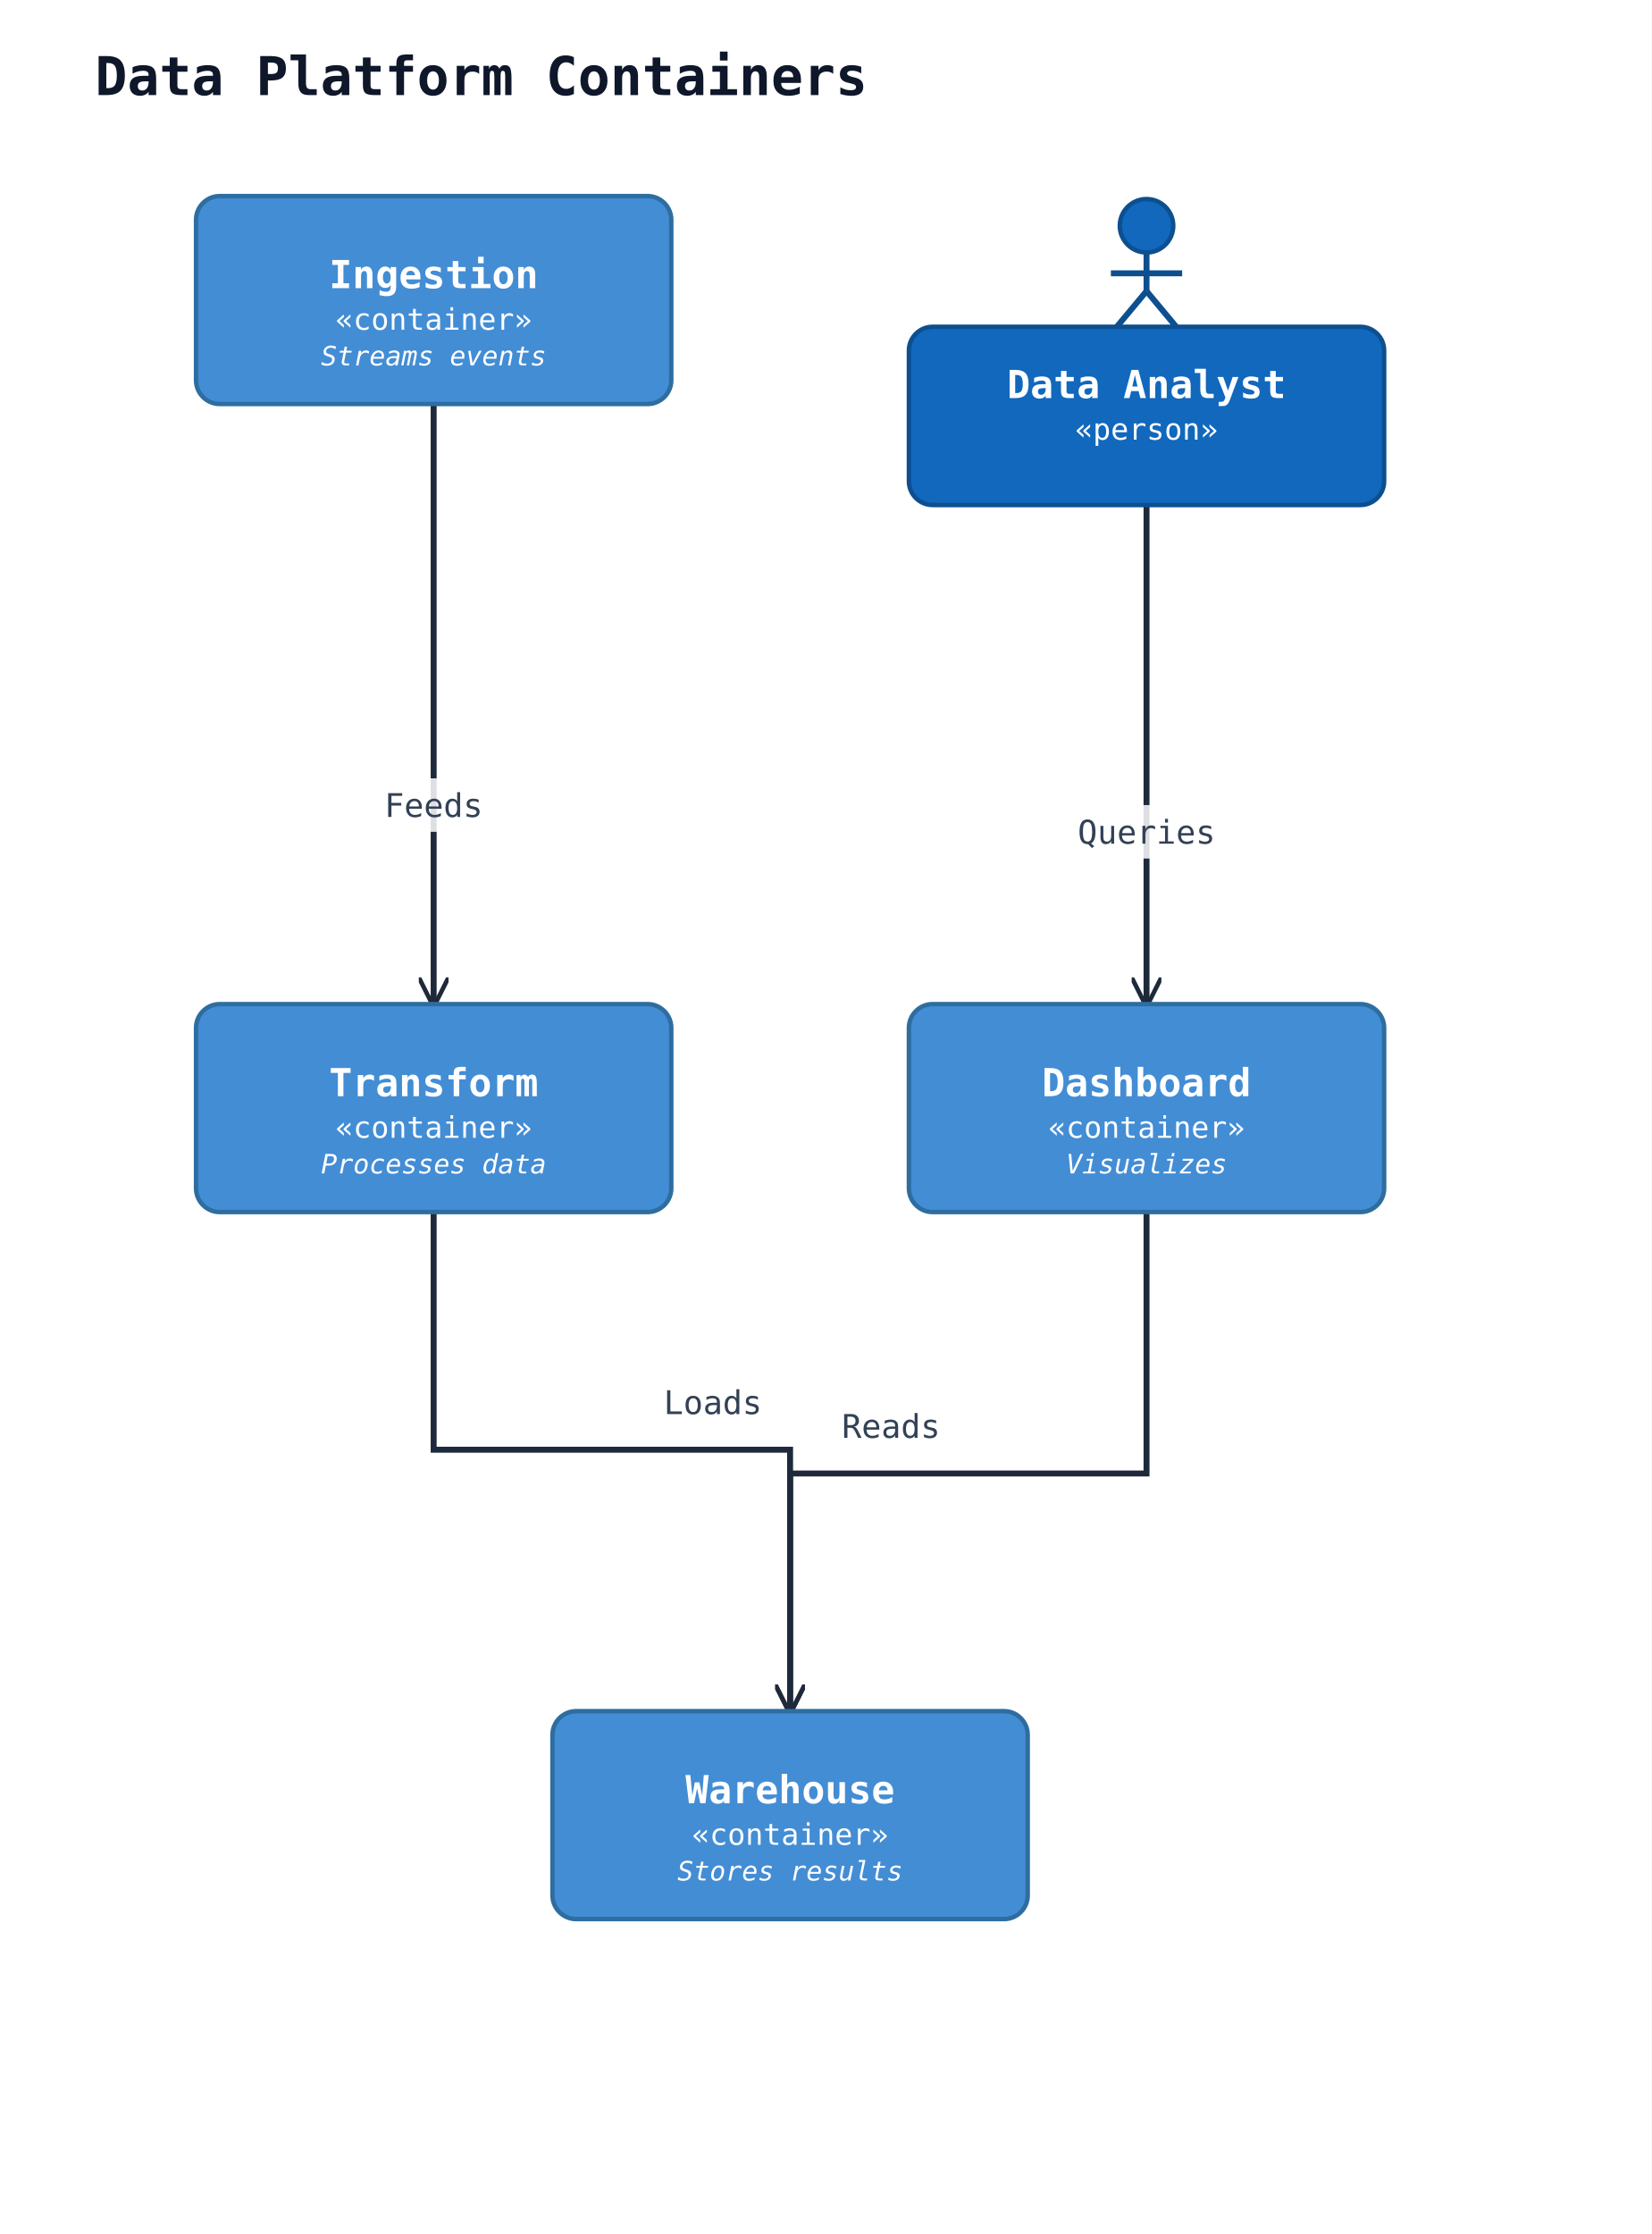
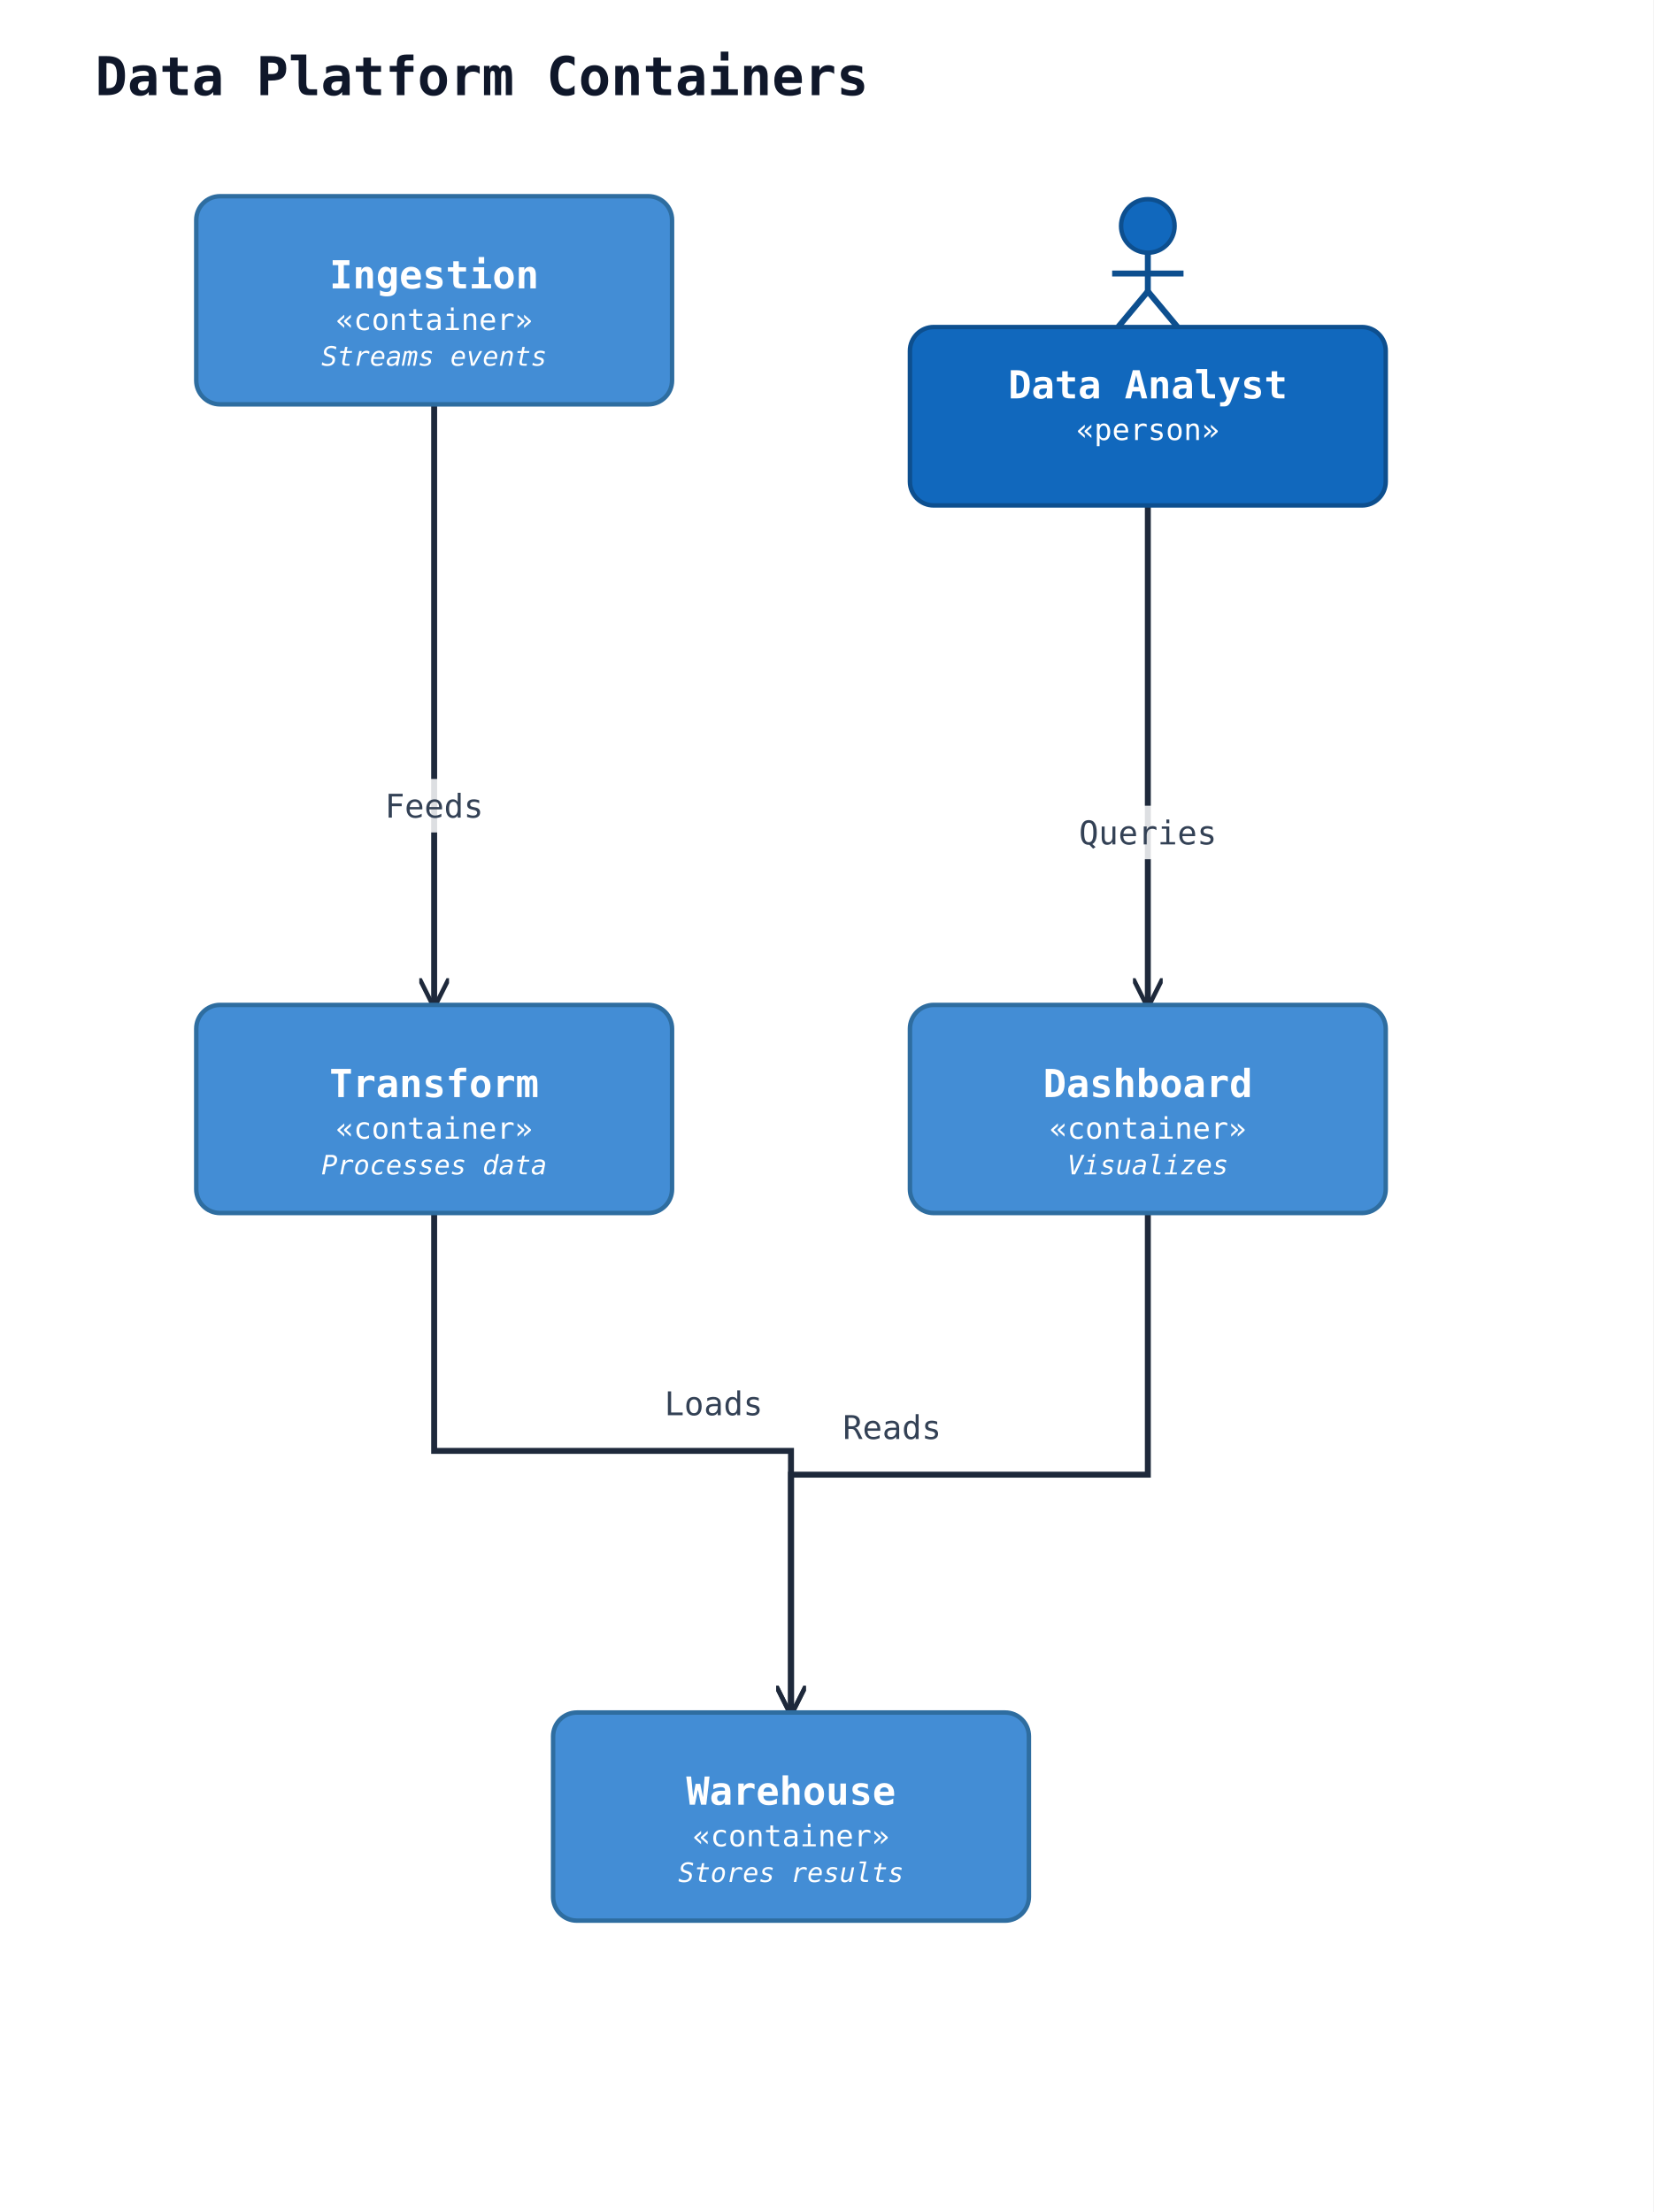
- <svg xmlns="http://www.w3.org/2000/svg" width="556" height="752" viewBox="0 0 556 752" data-orientation="TopToBottom">
+ <svg xmlns="http://www.w3.org/2000/svg" width="556" height="744" viewBox="0 0 556 744" data-orientation="TopToBottom">
  <rect width="100%" height="100%" fill="#ffffff" />
  <defs>
    <marker id="arrow-open" viewBox="0 0 10 10" refX="9" refY="5" markerWidth="10" markerHeight="10" markerUnits="userSpaceOnUse" orient="auto-start-reverse">
      <path d="M0,0 L10,5 L0,10" fill="none" stroke="#1e293b" stroke-width="1.5" />
    </marker>
    <marker id="arrow-triangle" viewBox="0 0 16 16" refX="15" refY="8" markerWidth="16" markerHeight="16" markerUnits="userSpaceOnUse" orient="auto-start-reverse">
      <polygon points="0,1 14,8 0,15" fill="#ffffff" stroke="#1e293b" stroke-width="1.5" fill-rule="nonzero" />
    </marker>
    <marker id="arrow-diamond-filled" viewBox="0 0 14 10" refX="13" refY="5" markerWidth="14" markerHeight="10" markerUnits="userSpaceOnUse" orient="auto-start-reverse">
      <path d="M0,5 L7,0 L14,5 L7,10 z" fill="#1e293b" stroke="#1e293b" stroke-width="1" />
    </marker>
    <marker id="arrow-diamond-open" viewBox="0 0 14 10" refX="13" refY="5" markerWidth="14" markerHeight="10" markerUnits="userSpaceOnUse" orient="auto-start-reverse">
      <path d="M0,5 L7,0 L14,5 L7,10 z" fill="#ffffff" stroke="#1e293b" stroke-width="1" />
    </marker>
  </defs>
  <defs>
    <marker id="arrow-triangle-filled" viewBox="0 0 12 12" refX="11" refY="6" markerWidth="12" markerHeight="12" markerUnits="userSpaceOnUse" orient="auto-start-reverse">
      <polygon points="0,0 12,6 0,12" fill="#1e293b" stroke="#1e293b" stroke-width="1.5" />
    </marker>
    <marker id="arrow-box-filled" viewBox="0 0 12 12" refX="11" refY="6" markerWidth="12" markerHeight="12" markerUnits="userSpaceOnUse" orient="auto-start-reverse">
      <rect x="2" y="2" width="8" height="8" fill="#1e293b" stroke="#1e293b" stroke-width="1.5" />
    </marker>
    <marker id="arrow-plus" viewBox="0 0 12 12" refX="11" refY="6" markerWidth="12" markerHeight="12" markerUnits="userSpaceOnUse" orient="auto-start-reverse">
      <path d="M6,1 L6,11 M1,6 L11,6" fill="none" stroke="#1e293b" stroke-width="1.8" stroke-linecap="round" />
    </marker>
    <marker id="arrow-cross" viewBox="0 0 12 12" refX="11" refY="6" markerWidth="12" markerHeight="12" markerUnits="userSpaceOnUse" orient="auto-start-reverse">
      <path d="M2,2 L10,10 M10,2 L2,10" fill="none" stroke="#1e293b" stroke-width="1.8" stroke-linecap="round" />
    </marker>
    <marker id="arrow-bracket-open" viewBox="0 0 12 14" refX="11" refY="7" markerWidth="12" markerHeight="14" markerUnits="userSpaceOnUse" orient="auto-start-reverse">
      <path d="M10,1 L4,1 L4,13 L10,13" fill="none" stroke="#1e293b" stroke-width="1.8" stroke-linecap="round" stroke-linejoin="round" />
    </marker>
    <marker id="arrow-circle-open" viewBox="0 0 12 12" refX="11" refY="6" markerWidth="12" markerHeight="12" markerUnits="userSpaceOnUse" orient="auto-start-reverse">
      <circle cx="6" cy="6" r="4" fill="#ffffff" stroke="#1e293b" stroke-width="1.5" />
    </marker>
    <marker id="arrow-circle-filled" viewBox="0 0 12 12" refX="11" refY="6" markerWidth="12" markerHeight="12" markerUnits="userSpaceOnUse" orient="auto-start-reverse">
      <circle cx="6" cy="6" r="4" fill="#1e293b" stroke="#1e293b" stroke-width="1.5" />
    </marker>
    <marker id="arrow-double-open" viewBox="0 0 16 12" refX="15" refY="6" markerWidth="16" markerHeight="12" markerUnits="userSpaceOnUse" orient="auto-start-reverse">
      <path d="M0,1 L8,6 L0,11 M7,1 L15,6 L7,11" fill="none" stroke="#1e293b" stroke-width="1.5" stroke-linejoin="round" />
    </marker>
  </defs>
  <text x="32" y="32" font-family="monospace" font-size="18" font-weight="600" fill="#0f172a">Data Platform Containers</text>
  <polyline class="uml-relation" data-uml-from="analyst" data-uml-to="viz" data-uml-arrow="--&gt;" points="386,170 386,254 386,338" fill="none" stroke="#1e293b" stroke-width="2" marker-end="url(#arrow-open)" />
  <rect class="uml-edge-label-bg" data-uml-label-role="edge-background" x="360" y="271" width="52" height="18" fill="white" opacity="0.85" />
  <text class="uml-edge-label" data-uml-label-role="edge" x="386" y="284" text-anchor="middle" font-family="monospace" font-size="11" fill="#334155">Queries</text>
  <polyline class="uml-relation" data-uml-from="ingest" data-uml-to="transform" data-uml-arrow="--&gt;" points="146,136 146,237 146,338" fill="none" stroke="#1e293b" stroke-width="2" marker-end="url(#arrow-open)" />
  <rect class="uml-edge-label-bg" data-uml-label-role="edge-background" x="127" y="262" width="38" height="18" fill="white" opacity="0.85" />
  <text class="uml-edge-label" data-uml-label-role="edge" x="146" y="275" text-anchor="middle" font-family="monospace" font-size="11" fill="#334155">Feeds</text>
  <polyline class="uml-relation" data-uml-from="transform" data-uml-to="warehouse" data-uml-arrow="--&gt;" points="146,408 146,488 266,488 266,576" fill="none" stroke="#1e293b" stroke-width="2" marker-end="url(#arrow-open)" />
  <text class="uml-edge-label" data-uml-label-role="edge" x="240" y="476" text-anchor="middle" font-family="monospace" font-size="11" fill="#334155">Loads</text>
  <polyline class="uml-relation" data-uml-from="viz" data-uml-to="warehouse" data-uml-arrow="--&gt;" points="386,408 386,496 266,496 266,576" fill="none" stroke="#1e293b" stroke-width="2" marker-end="url(#arrow-open)" />
  <text class="uml-edge-label" data-uml-label-role="edge" x="300" y="484" text-anchor="middle" font-family="monospace" font-size="11" fill="#334155">Reads</text>
  <circle cx="386" cy="76" r="9" fill="#1168bd" stroke="#0d4f8f" stroke-width="1.5" />
  <line x1="386" y1="85" x2="386" y2="98" stroke="#0d4f8f" stroke-width="2" />
  <line x1="374" y1="92" x2="398" y2="92" stroke="#0d4f8f" stroke-width="2" />
  <line x1="386" y1="98" x2="376" y2="110" stroke="#0d4f8f" stroke-width="2" />
  <line x1="386" y1="98" x2="396" y2="110" stroke="#0d4f8f" stroke-width="2" />
  <rect x="306" y="110" width="160" height="60" rx="8" ry="8" fill="#1168bd" stroke="#0d4f8f" stroke-width="1.5" />
  <text x="386" y="134" text-anchor="middle" font-family="monospace" font-size="13" font-weight="600" fill="#ffffff">Data Analyst</text>
  <text x="386" y="148" text-anchor="middle" font-family="monospace" font-size="10" fill="#ffffff">«person»</text>
  <rect x="66" y="66" width="160" height="70" rx="8" ry="8" fill="#438dd5" stroke="#2e6da0" stroke-width="1.5" />
  <text x="146" y="97" text-anchor="middle" font-family="monospace" font-size="13" font-weight="600" fill="#ffffff">Ingestion</text>
  <text x="146" y="111" text-anchor="middle" font-family="monospace" font-size="10" fill="#ffffff">«container»</text>
  <text x="146" y="123" text-anchor="middle" font-family="monospace" font-size="9" font-style="italic" fill="#ffffff">Streams events</text>
  <rect x="66" y="338" width="160" height="70" rx="8" ry="8" fill="#438dd5" stroke="#2e6da0" stroke-width="1.5" />
  <text x="146" y="369" text-anchor="middle" font-family="monospace" font-size="13" font-weight="600" fill="#ffffff">Transform</text>
  <text x="146" y="383" text-anchor="middle" font-family="monospace" font-size="10" fill="#ffffff">«container»</text>
  <text x="146" y="395" text-anchor="middle" font-family="monospace" font-size="9" font-style="italic" fill="#ffffff">Processes data</text>
  <rect x="186" y="576" width="160" height="70" rx="8" ry="8" fill="#438dd5" stroke="#2e6da0" stroke-width="1.5" />
  <text x="266" y="607" text-anchor="middle" font-family="monospace" font-size="13" font-weight="600" fill="#ffffff">Warehouse</text>
  <text x="266" y="621" text-anchor="middle" font-family="monospace" font-size="10" fill="#ffffff">«container»</text>
  <text x="266" y="633" text-anchor="middle" font-family="monospace" font-size="9" font-style="italic" fill="#ffffff">Stores results</text>
  <rect x="306" y="338" width="160" height="70" rx="8" ry="8" fill="#438dd5" stroke="#2e6da0" stroke-width="1.5" />
  <text x="386" y="369" text-anchor="middle" font-family="monospace" font-size="13" font-weight="600" fill="#ffffff">Dashboard</text>
  <text x="386" y="383" text-anchor="middle" font-family="monospace" font-size="10" fill="#ffffff">«container»</text>
  <text x="386" y="395" text-anchor="middle" font-family="monospace" font-size="9" font-style="italic" fill="#ffffff">Visualizes</text>
</svg>
